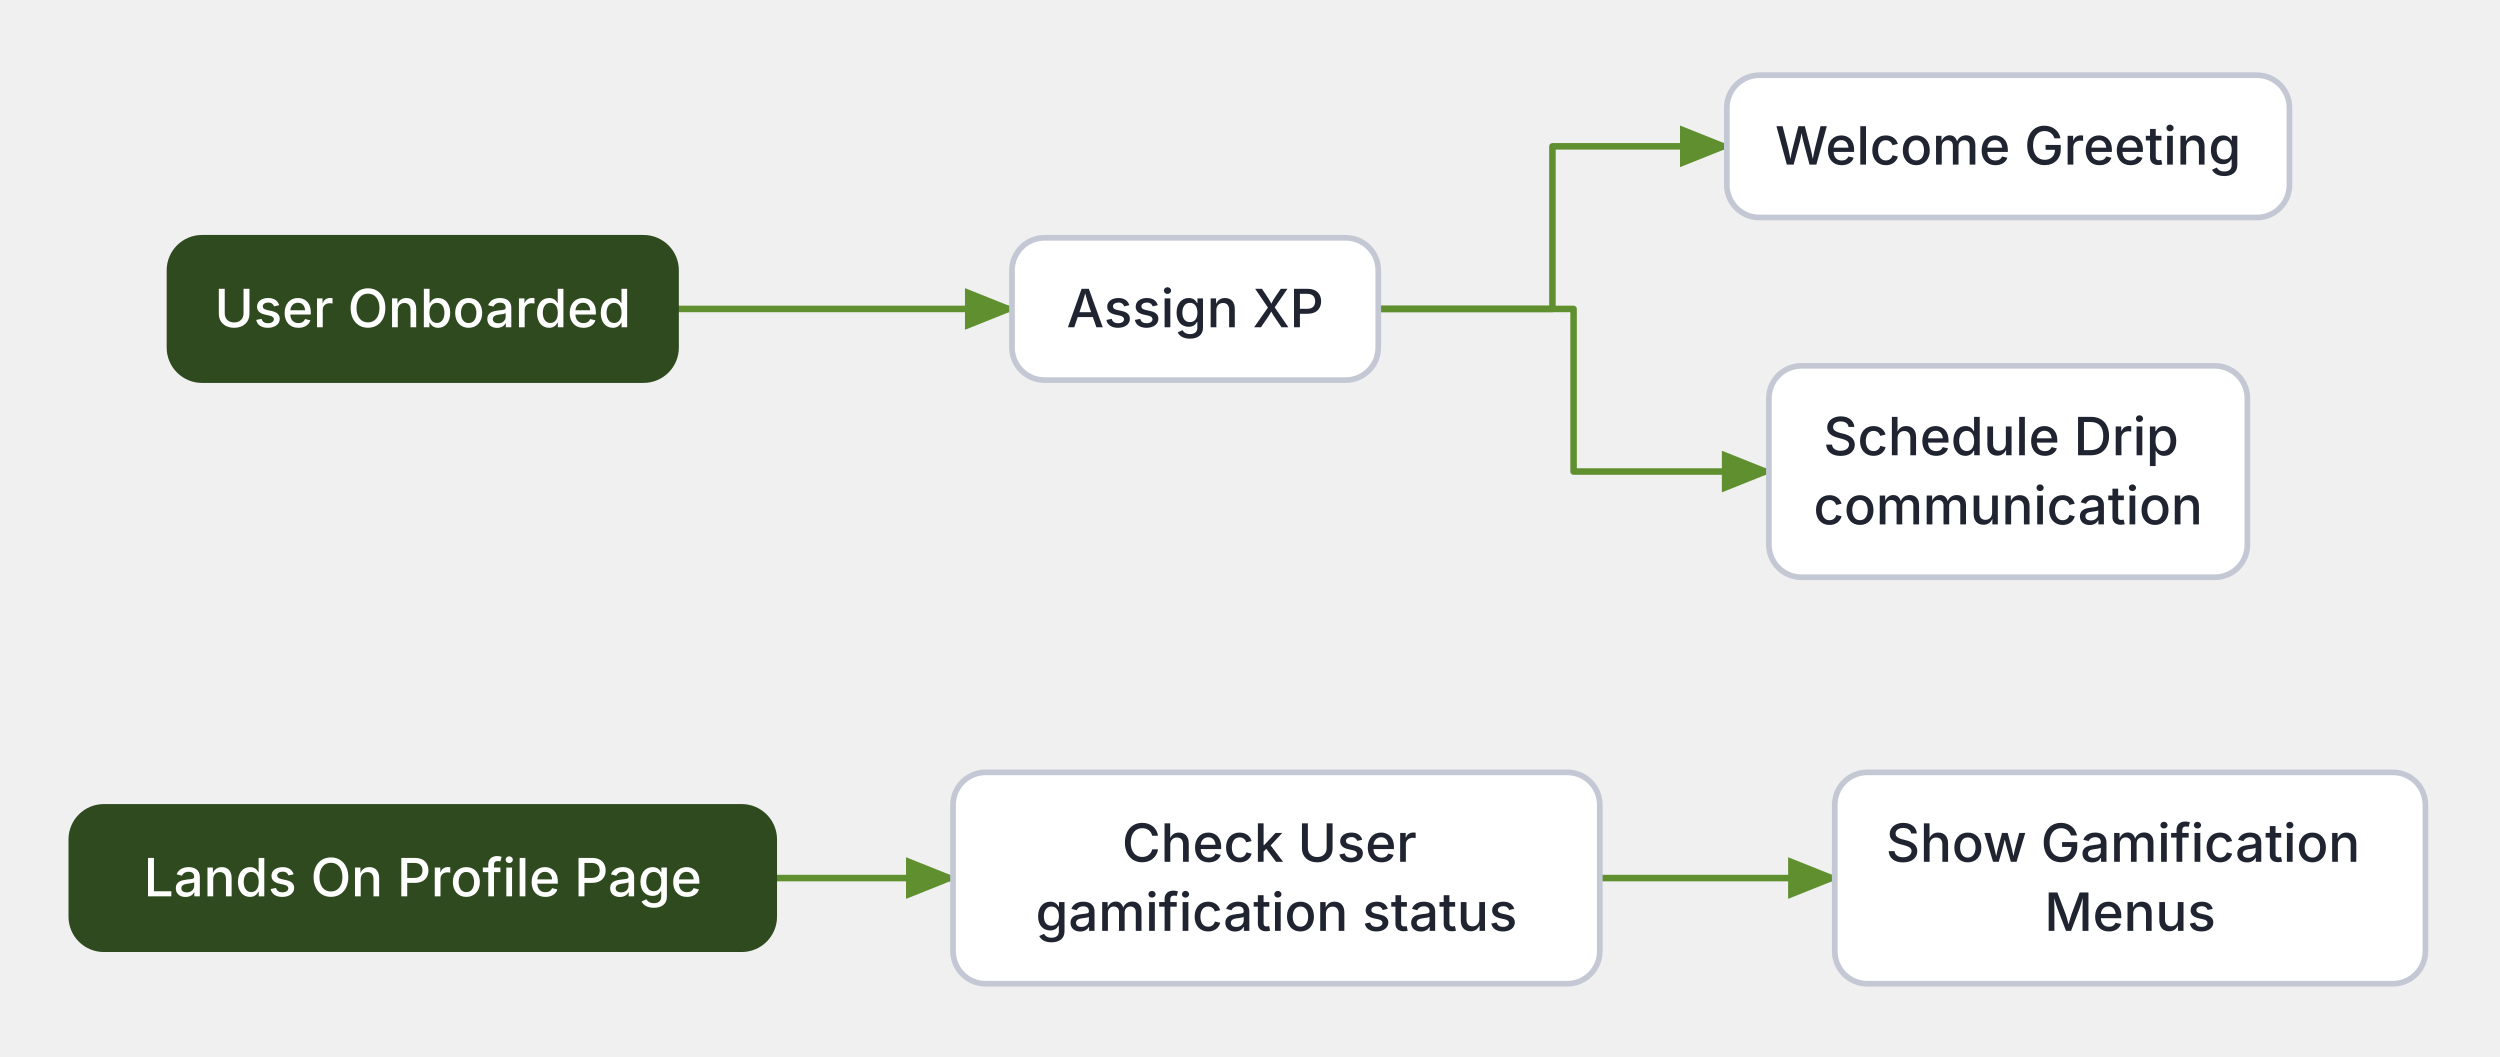
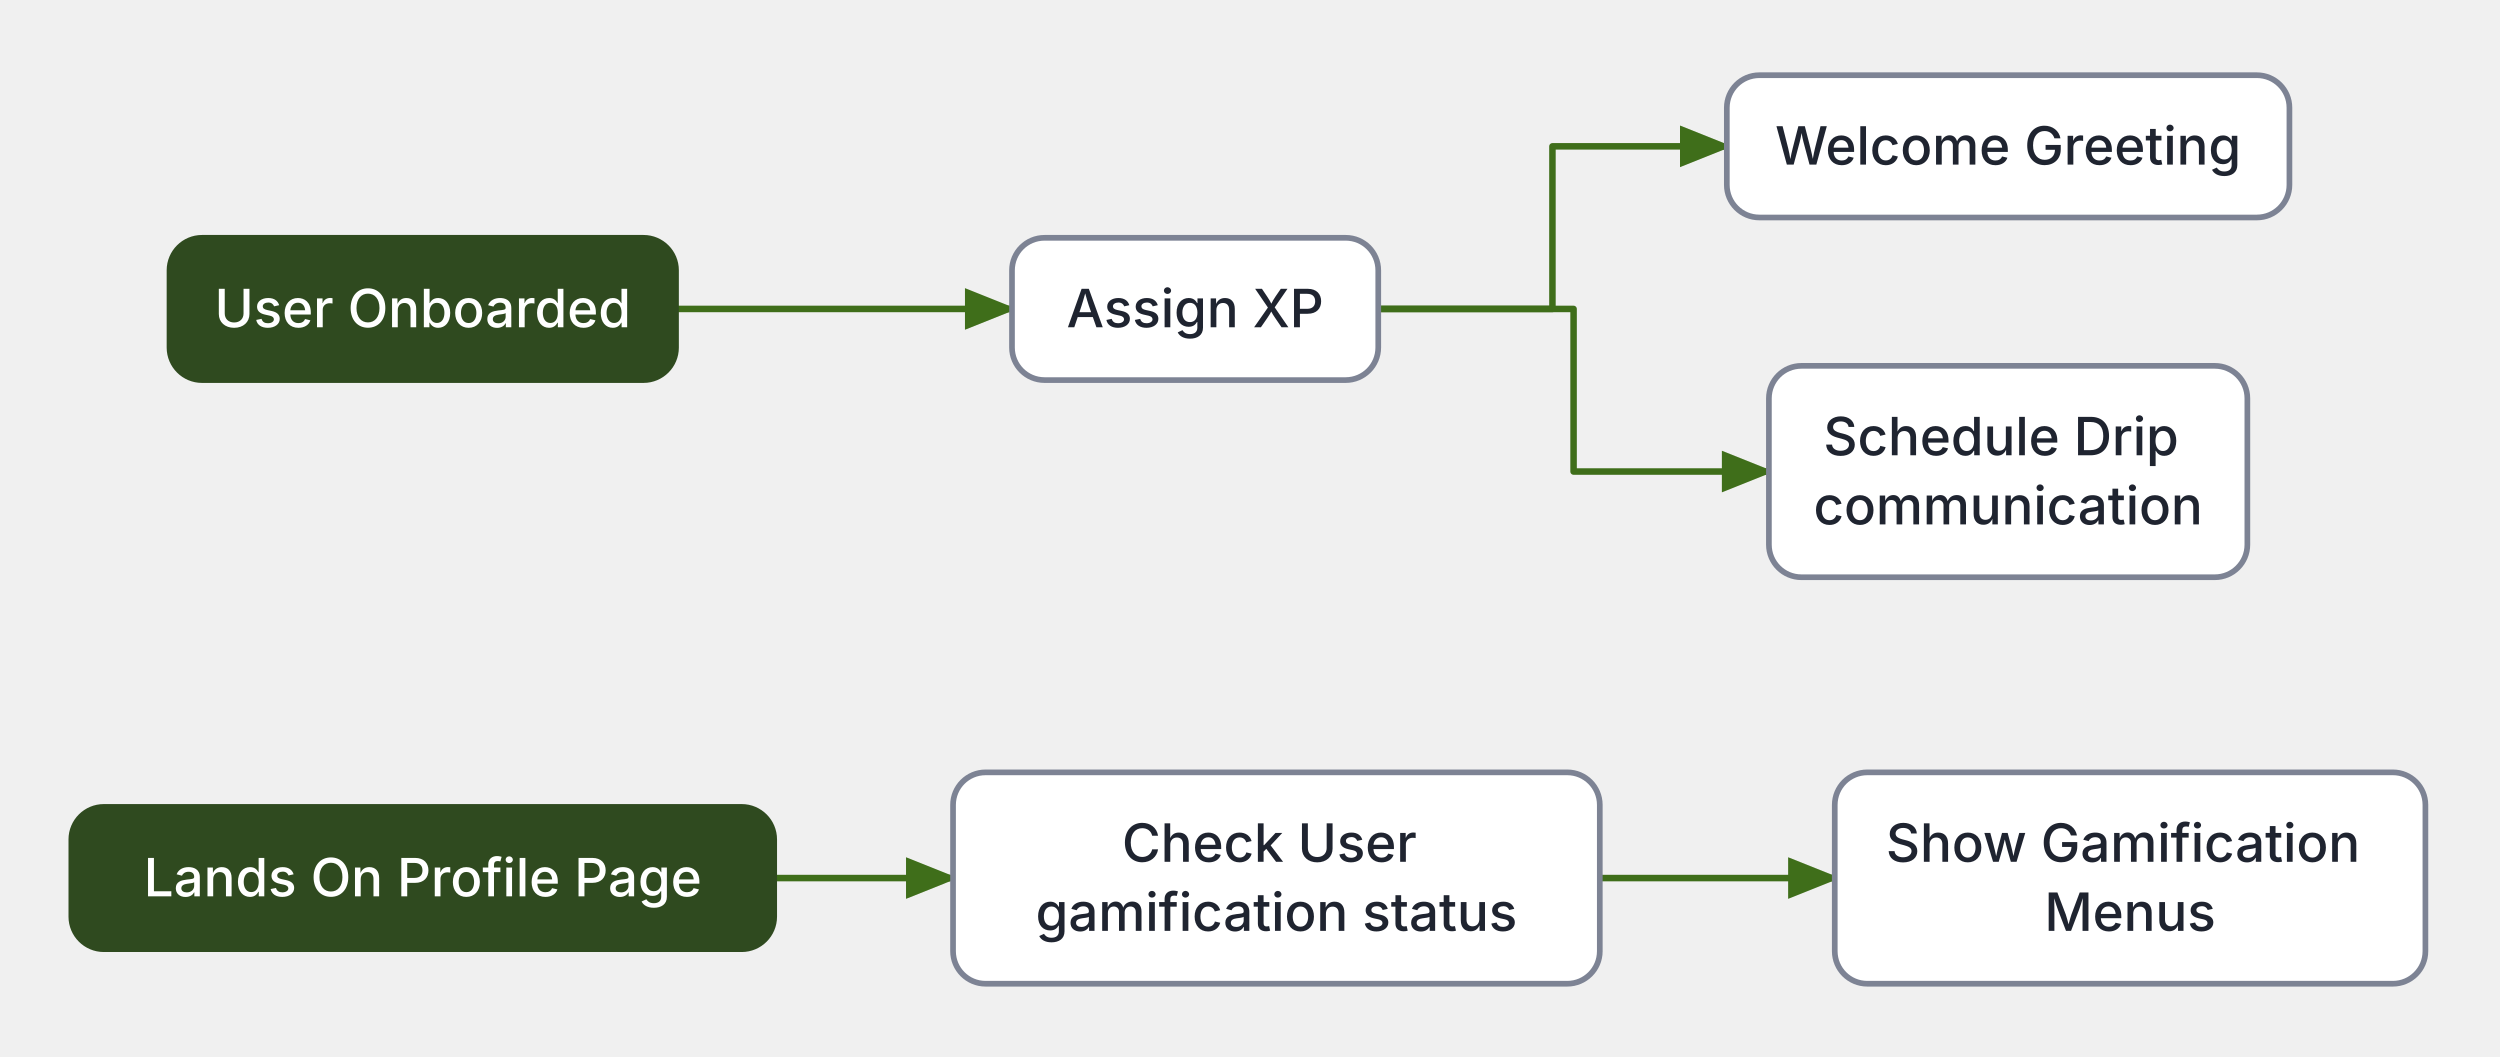
<svg xmlns="http://www.w3.org/2000/svg" viewBox="-24 -16 615 260" width="615" height="260" font-family="Inter, ui-sans-serif, system-ui, -apple-system, Segoe UI, Helvetica, Arial, sans-serif">
  <defs>
    <marker id="ar" viewBox="0 0 10 10" refX="9" refY="5" markerWidth="8" markerHeight="8" orient="auto-start-reverse">
-       <path d="M0,1 L10,5 L0,9 z" fill="#5f8f2e" />
+       <path d="M0,1 L10,5 L0,9 z" fill="#3f6e1a" />
    </marker>
  </defs>
-   <path d="M142.3,60.0 L224.9,60.0" fill="none" stroke="#5f8f2e" stroke-width="1.6" stroke-linejoin="round" marker-end="url(#ar)" />
-   <path d="M315.1,60.0 L357.9,60.0 L357.9,20.0 L400.8,20.0" fill="none" stroke="#5f8f2e" stroke-width="1.6" stroke-linejoin="round" marker-end="url(#ar)" />
-   <path d="M315.1,60.0 L363.1,60.0 L363.1,100.0 L411.1,100.0" fill="none" stroke="#5f8f2e" stroke-width="1.6" stroke-linejoin="round" marker-end="url(#ar)" />
-   <path d="M166.4,200.0 L210.4,200.0" fill="none" stroke="#5f8f2e" stroke-width="1.6" stroke-linejoin="round" marker-end="url(#ar)" />
-   <path d="M369.6,200.0 L427.4,200.0" fill="none" stroke="#5f8f2e" stroke-width="1.6" stroke-linejoin="round" marker-end="url(#ar)" />
+   <path d="M142.3,60.0 L224.9,60.0" fill="none" stroke="#3f6e1a" stroke-width="1.6" stroke-linejoin="round" marker-end="url(#ar)" />
+   <path d="M315.1,60.0 L357.9,60.0 L357.9,20.0 L400.8,20.0" fill="none" stroke="#3f6e1a" stroke-width="1.6" stroke-linejoin="round" marker-end="url(#ar)" />
+   <path d="M315.1,60.0 L363.1,60.0 L363.1,100.0 L411.1,100.0" fill="none" stroke="#3f6e1a" stroke-width="1.6" stroke-linejoin="round" marker-end="url(#ar)" />
+   <path d="M166.4,200.0 L210.4,200.0" fill="none" stroke="#3f6e1a" stroke-width="1.6" stroke-linejoin="round" marker-end="url(#ar)" />
+   <path d="M369.6,200.0 L427.4,200.0" fill="none" stroke="#3f6e1a" stroke-width="1.6" stroke-linejoin="round" marker-end="url(#ar)" />
  <rect x="17.7" y="42.5" width="124.6" height="35" rx="8" fill="#2f4a1f" stroke="#2f4a1f" stroke-width="1.4" />
  <text text-anchor="middle" font-size="13" font-weight="500" fill="#ffffff">
    <tspan x="80" y="64.5">User Onboarded</tspan>
  </text>
-   <rect x="224.95" y="42.5" width="90.1" height="35" rx="8" fill="#ffffff" stroke="#c3c8d4" stroke-width="1.4" />
+   <rect x="224.95" y="42.5" width="90.1" height="35" rx="8" fill="#ffffff" stroke="#7d8394" stroke-width="1.4" />
  <text text-anchor="middle" font-size="13" font-weight="500" fill="#1f2430">
    <tspan x="270" y="64.5">Assign XP</tspan>
  </text>
-   <rect x="400.8" y="2.5" width="138.4" height="35" rx="8" fill="#ffffff" stroke="#c3c8d4" stroke-width="1.4" />
+   <rect x="400.8" y="2.5" width="138.4" height="35" rx="8" fill="#ffffff" stroke="#7d8394" stroke-width="1.4" />
  <text text-anchor="middle" font-size="13" font-weight="500" fill="#1f2430">
    <tspan x="470" y="24.5">Welcome Greeting</tspan>
  </text>
-   <rect x="411.15" y="74.0" width="117.7" height="52" rx="8" fill="#ffffff" stroke="#c3c8d4" stroke-width="1.4" />
+   <rect x="411.15" y="74.0" width="117.7" height="52" rx="8" fill="#ffffff" stroke="#7d8394" stroke-width="1.4" />
  <text text-anchor="middle" font-size="13" font-weight="500" fill="#1f2430">
    <tspan x="470" y="96.0">Schedule Drip</tspan>
    <tspan x="470" y="113.0">communication</tspan>
  </text>
  <rect x="-6.45" y="182.5" width="172.9" height="35" rx="8" fill="#2f4a1f" stroke="#2f4a1f" stroke-width="1.4" />
  <text text-anchor="middle" font-size="13" font-weight="500" fill="#ffffff">
    <tspan x="80" y="204.5">Lands On Profile Page</tspan>
  </text>
-   <rect x="210.45" y="174.0" width="159.1" height="52" rx="8" fill="#ffffff" stroke="#c3c8d4" stroke-width="1.4" />
+   <rect x="210.45" y="174.0" width="159.1" height="52" rx="8" fill="#ffffff" stroke="#7d8394" stroke-width="1.4" />
  <text text-anchor="middle" font-size="13" font-weight="500" fill="#1f2430">
    <tspan x="290" y="196.0">Check User</tspan>
    <tspan x="290" y="213.0">gamification status</tspan>
  </text>
-   <rect x="427.35" y="174.0" width="145.3" height="52" rx="8" fill="#ffffff" stroke="#c3c8d4" stroke-width="1.4" />
+   <rect x="427.35" y="174.0" width="145.3" height="52" rx="8" fill="#ffffff" stroke="#7d8394" stroke-width="1.4" />
  <text text-anchor="middle" font-size="13" font-weight="500" fill="#1f2430">
    <tspan x="500" y="196.0">Show Gamification</tspan>
    <tspan x="500" y="213.0">Menus</tspan>
  </text>
</svg>
